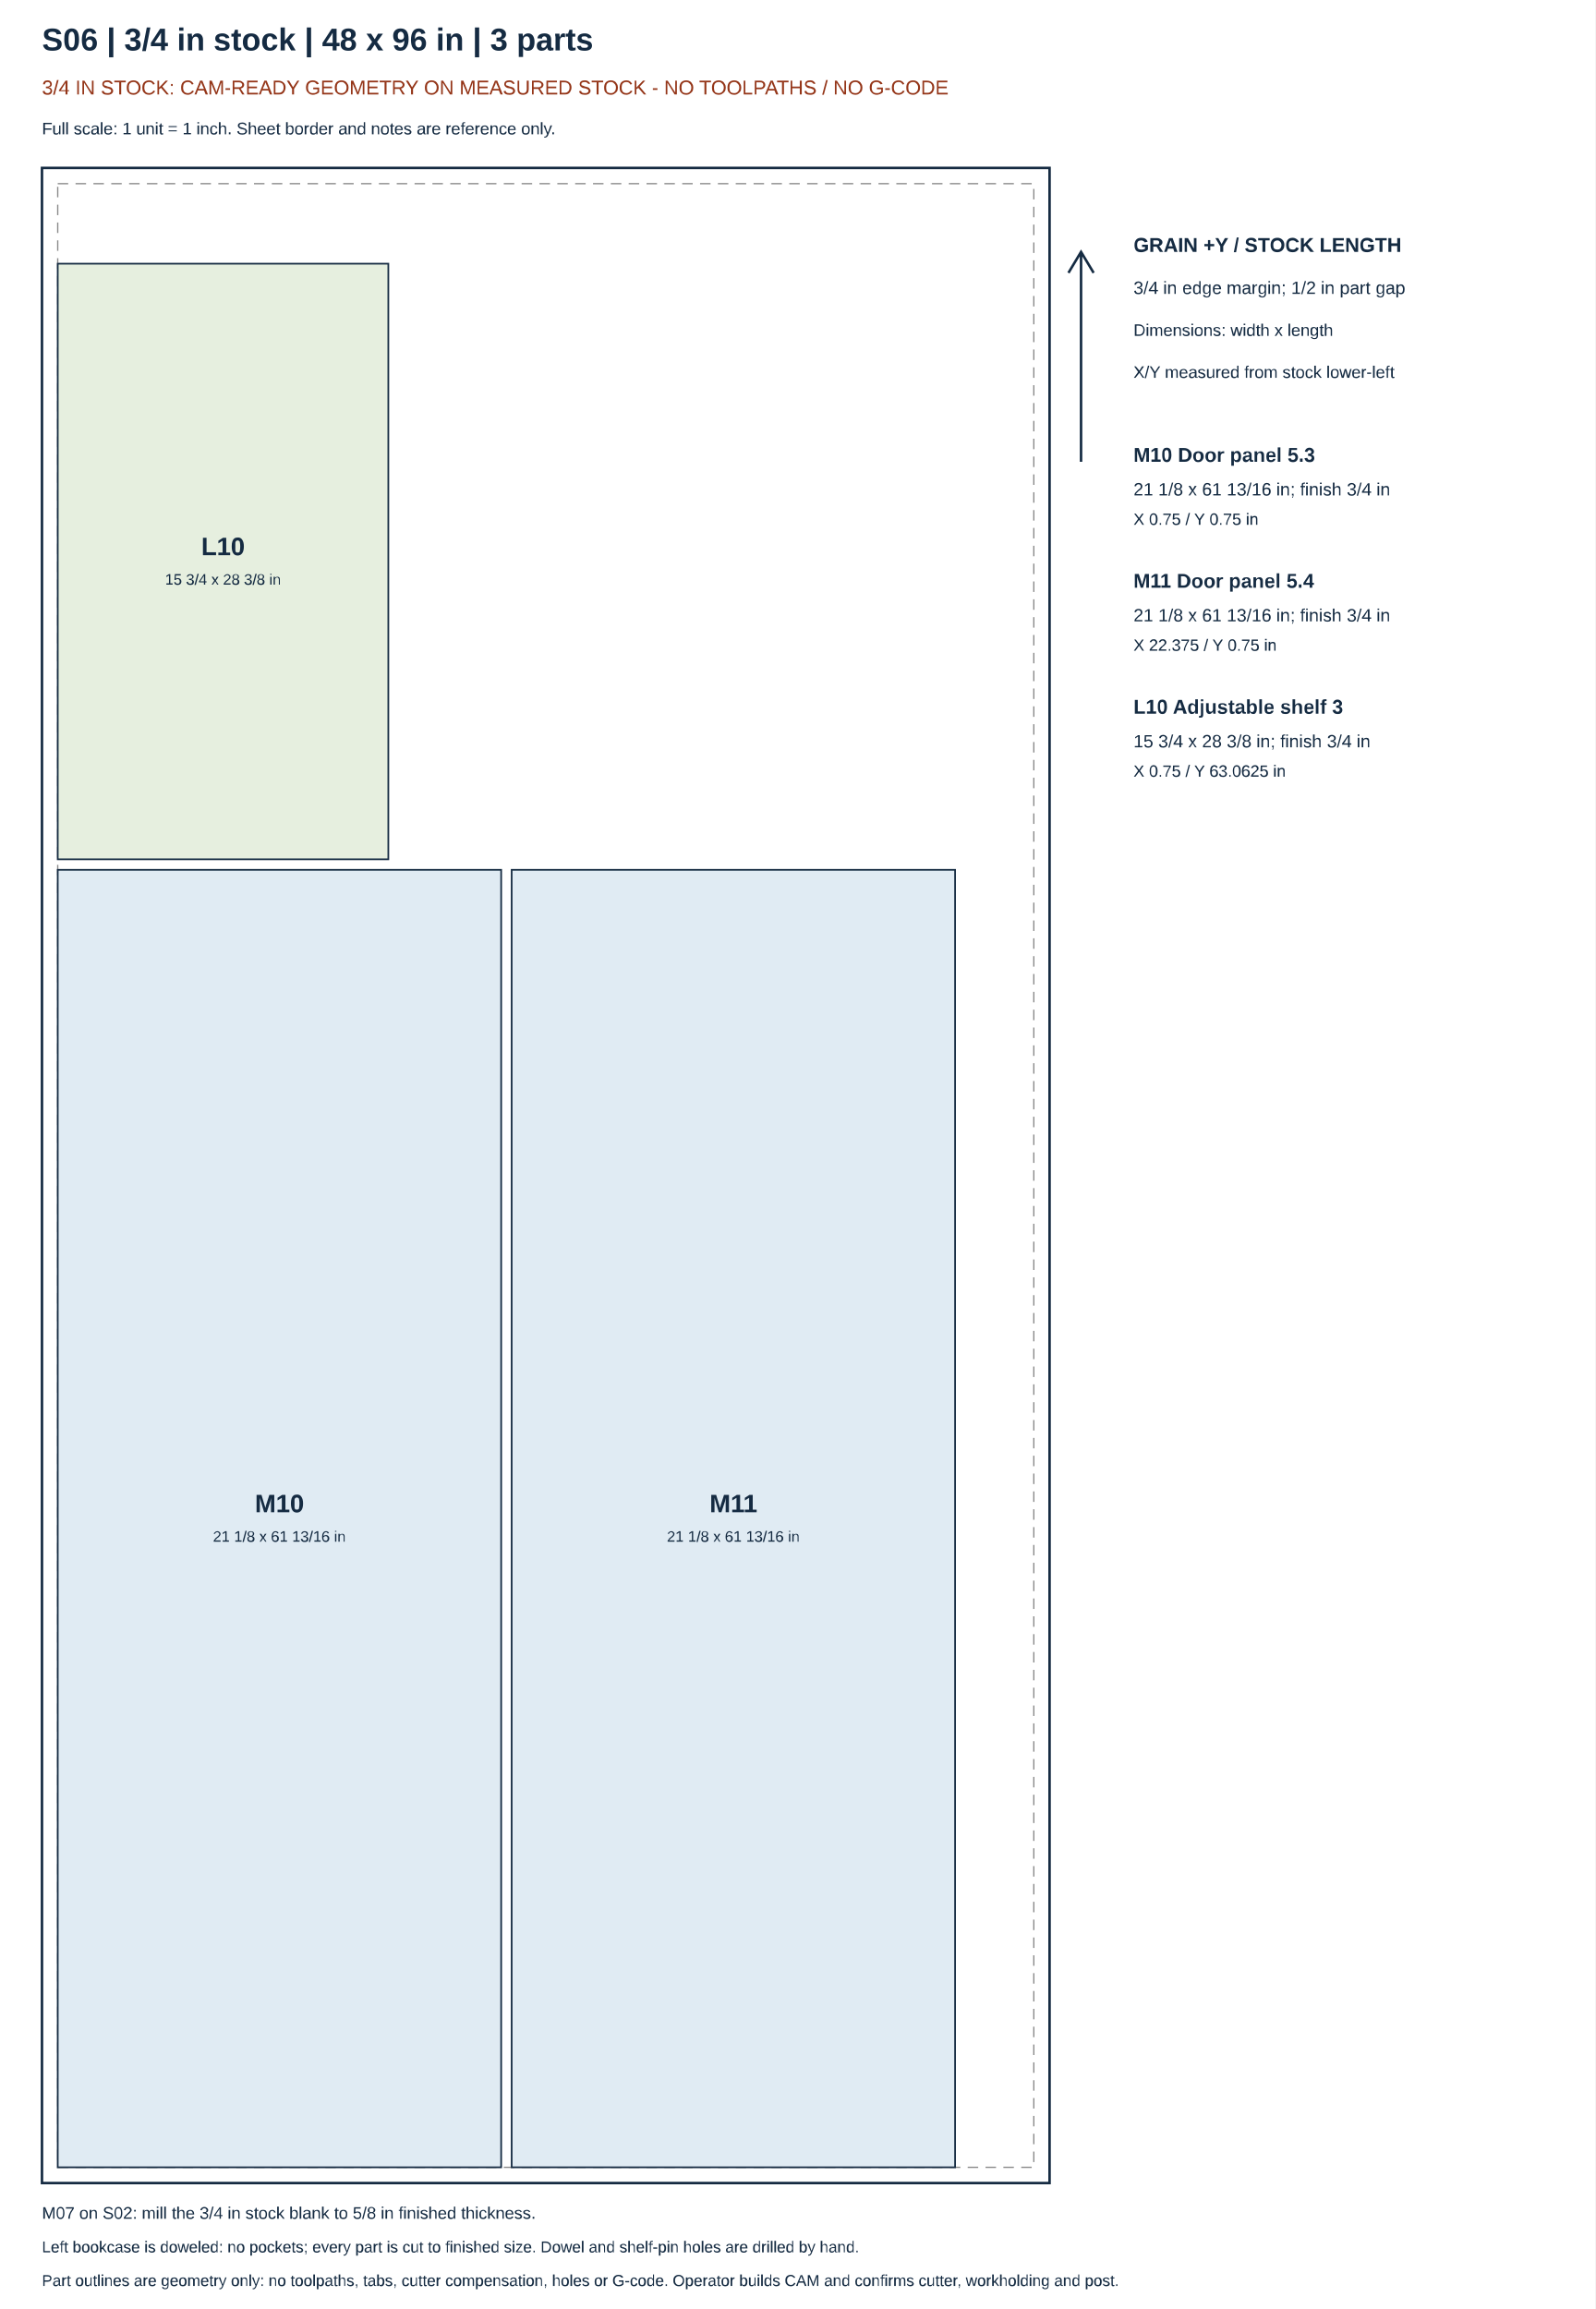
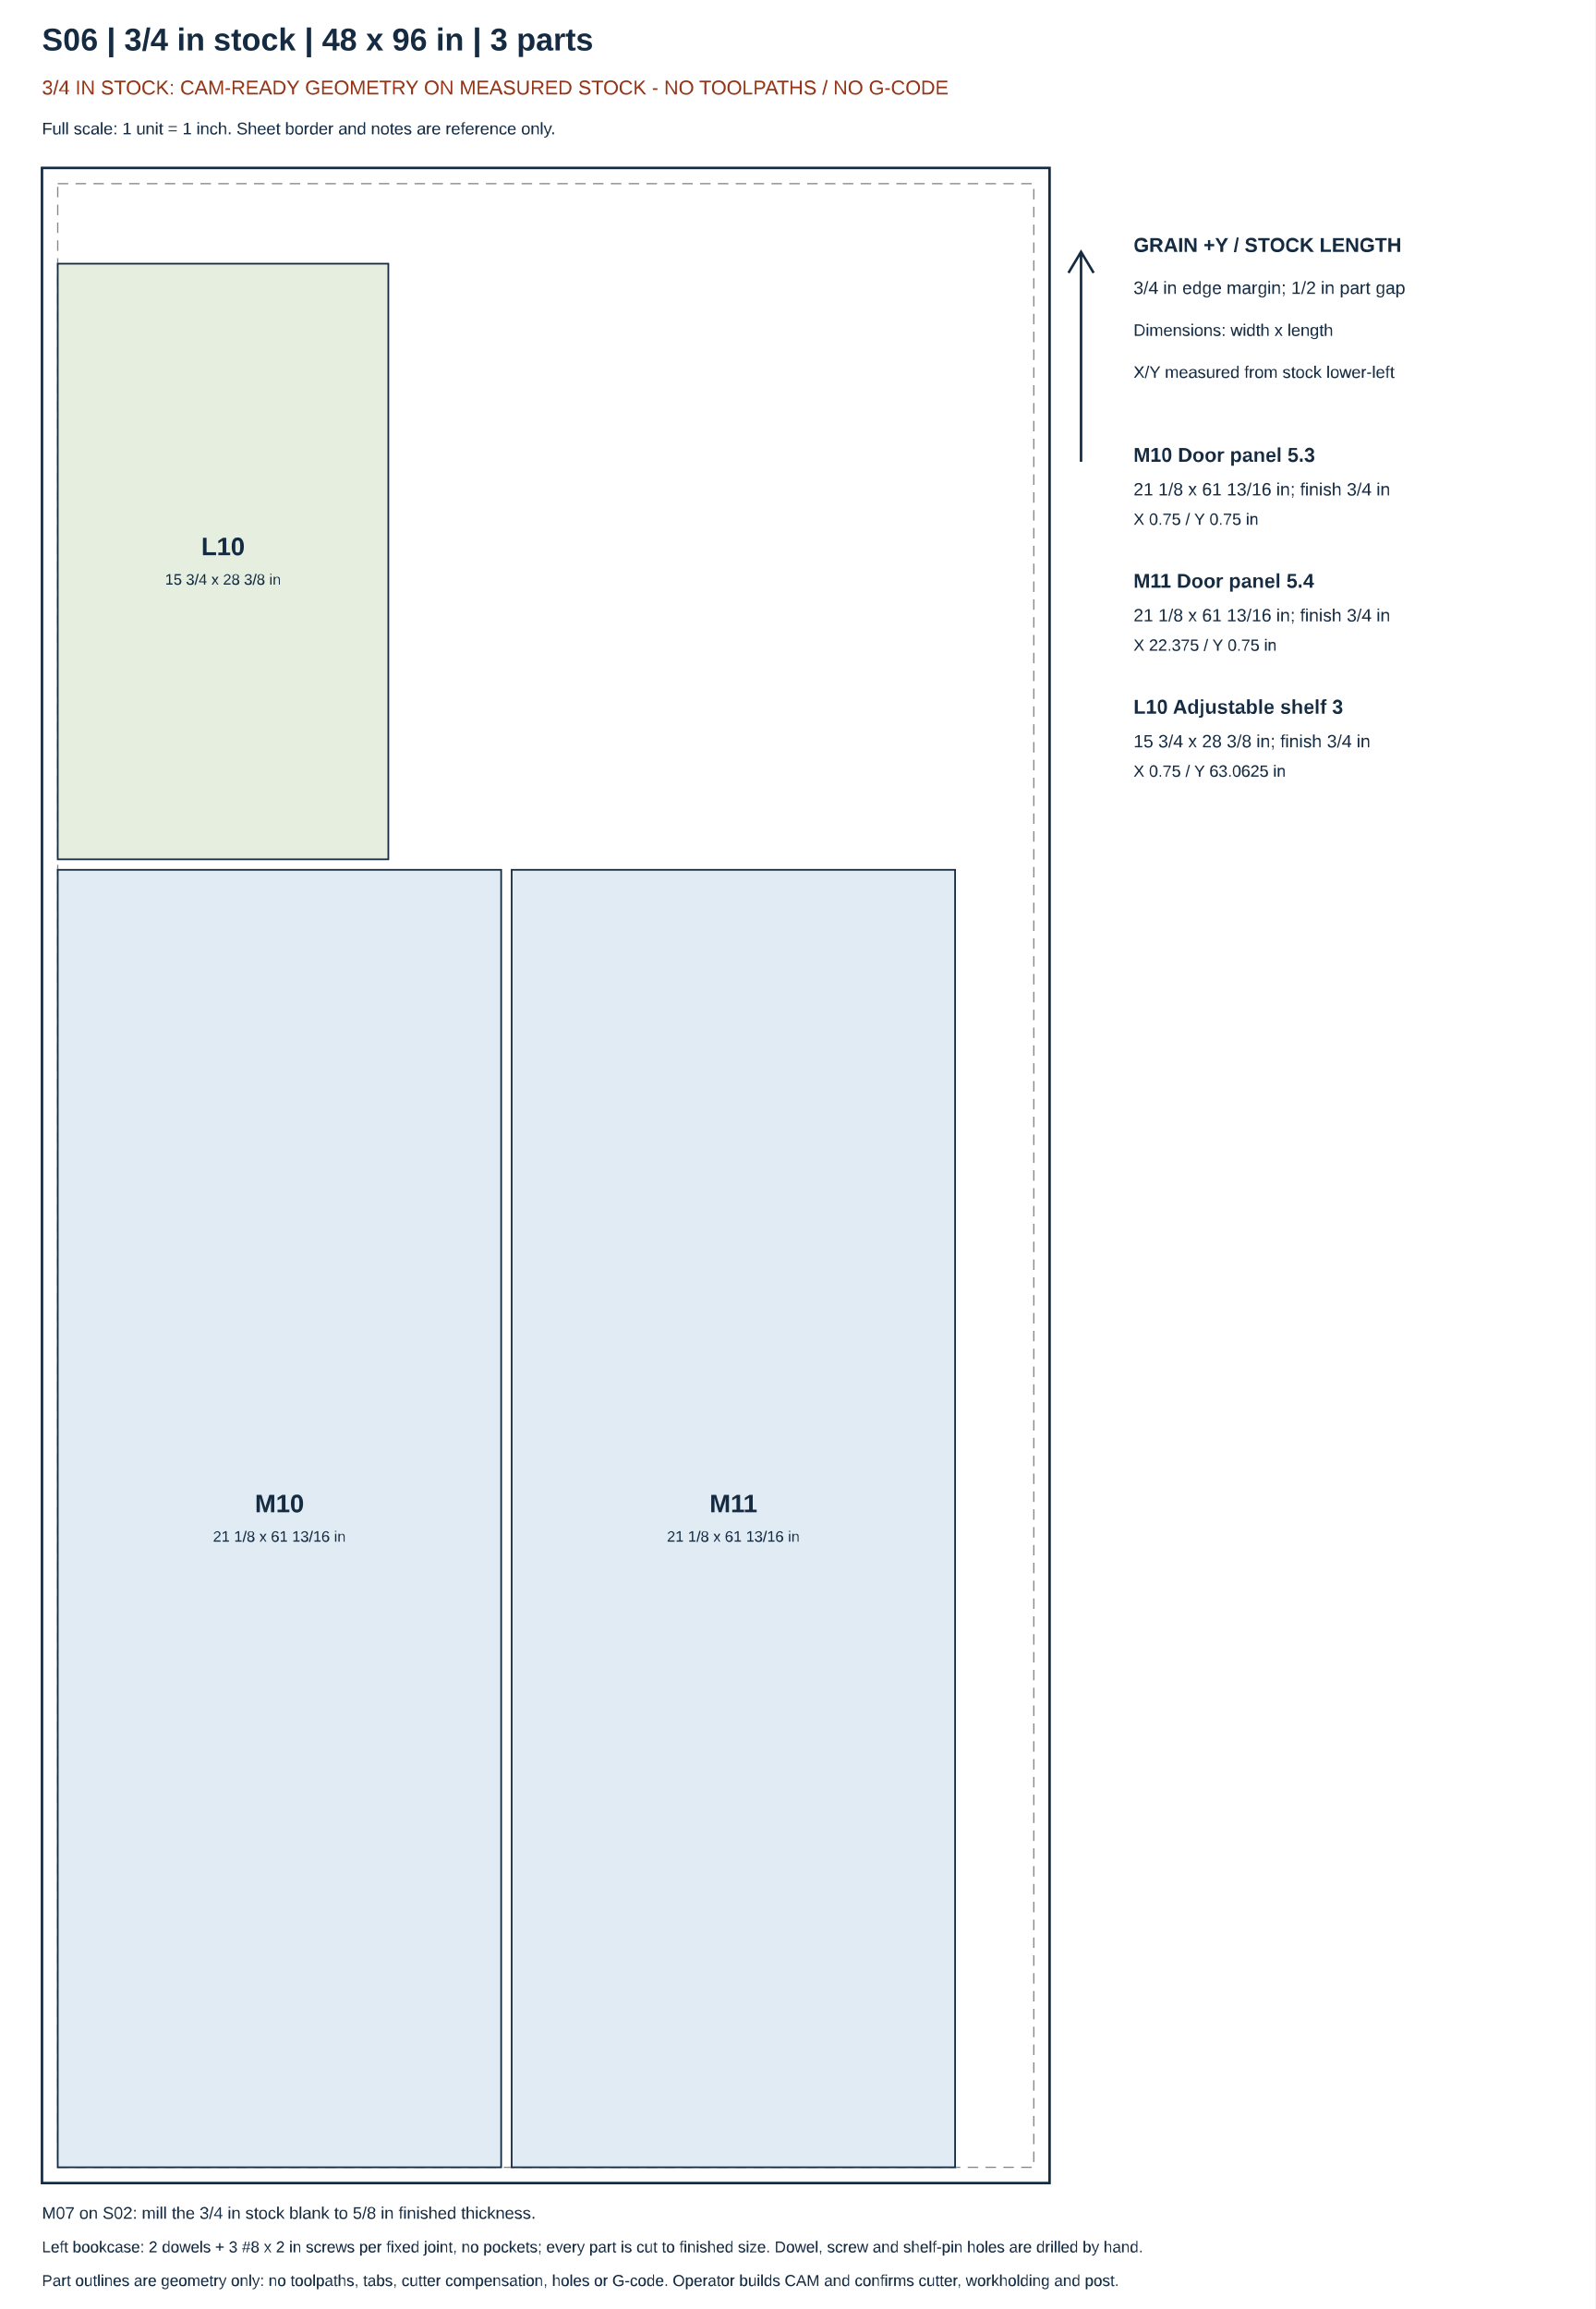
<svg xmlns="http://www.w3.org/2000/svg" width="76in" height="110in" viewBox="-2 -8 76 110">
  <rect x="-2" y="-8" width="100%" height="100%" fill="white" />
  <g font-family="Arial, sans-serif" fill="#152b42">
    <text x="0" y="-5.6" font-size="1.5" font-weight="bold">S06 | 3/4 in stock | 48 x 96 in | 3 parts</text>
    <text x="0" y="-3.5" font-size="0.95" fill="#943518">3/4 IN STOCK: CAM-READY GEOMETRY ON MEASURED STOCK - NO TOOLPATHS / NO G-CODE</text>
    <text x="0" y="-1.6" font-size="0.8">Full scale: 1 unit = 1 inch. Sheet border and notes are reference only.</text>
    <g id="STOCK_REFERENCE">
      <rect x="0" y="0" width="48" height="96" fill="none" stroke="#152b42" stroke-width="0.12" />
    </g>
    <g id="MARGIN_REFERENCE">
      <rect x="0.75" y="0.75" width="46.5" height="94.5" fill="none" stroke="#888" stroke-width="0.06" stroke-dasharray="0.5 0.35" />
    </g>
    <g id="PART_OUTLINES" stroke="#152b42" stroke-width="0.08">
      <rect id="M10" x="0.75" y="33.438" width="21.125" height="61.812" fill="#e0ebf3" />
      <rect id="M11" x="22.375" y="33.438" width="21.125" height="61.812" fill="#e0ebf3" />
      <rect id="L10" x="0.75" y="4.562" width="15.75" height="28.375" fill="#e6efdf" />
    </g>
    <g id="LABELS" text-anchor="middle">
      <g>
        <text x="11.312" y="64.044" font-size="1.2" font-weight="bold">M10</text>
        <text x="11.312" y="65.444" font-size="0.72">21 1/8 x 61 13/16 in</text>
      </g>
      <g>
        <text x="32.938" y="64.044" font-size="1.2" font-weight="bold">M11</text>
        <text x="32.938" y="65.444" font-size="0.72">21 1/8 x 61 13/16 in</text>
      </g>
      <g>
        <text x="8.625" y="18.45" font-size="1.2" font-weight="bold">L10</text>
        <text x="8.625" y="19.85" font-size="0.72">15 3/4 x 28 3/8 in</text>
      </g>
    </g>
    <g id="GRAIN_REFERENCE" stroke="#152b42" stroke-width="0.12" fill="none">
      <path d="M 49.5 14 V 4 M 48.9 5 L 49.5 4 L 50.1 5" />
    </g>
    <text x="52" y="4" font-size="0.95" font-weight="bold">GRAIN +Y / STOCK LENGTH</text>
    <text x="52" y="6" font-size="0.85">3/4 in edge margin; 1/2 in part gap</text>
    <text x="52" y="8" font-size="0.8">Dimensions: width x length</text>
    <text x="52" y="10" font-size="0.8">X/Y measured from stock lower-left</text>
    <text x="52" y="14" font-size="0.95" font-weight="bold">M10  Door panel 5.3</text>
    <text x="52" y="15.6" font-size="0.85">21 1/8 x 61 13/16 in; finish 3/4 in</text>
    <text x="52" y="17" font-size="0.78">X 0.75 / Y 0.75 in</text>
    <text x="52" y="20" font-size="0.95" font-weight="bold">M11  Door panel 5.4</text>
    <text x="52" y="21.6" font-size="0.85">21 1/8 x 61 13/16 in; finish 3/4 in</text>
    <text x="52" y="23" font-size="0.78">X 22.375 / Y 0.75 in</text>
    <text x="52" y="26" font-size="0.95" font-weight="bold">L10  Adjustable shelf 3</text>
    <text x="52" y="27.6" font-size="0.85">15 3/4 x 28 3/8 in; finish 3/4 in</text>
    <text x="52" y="29" font-size="0.78">X 0.75 / Y 63.0625 in</text>
    <text x="0" y="97.7" font-size="0.8">M07 on S02: mill the 3/4 in stock blank to 5/8 in finished thickness.</text>
-     <text x="0" y="99.3" font-size="0.75">Left bookcase is doweled: no pockets; every part is cut to finished size. Dowel and shelf-pin holes are drilled by hand.</text>
+     <text x="0" y="99.3" font-size="0.75">Left bookcase: 2 dowels + 3 #8 x 2 in screws per fixed joint, no pockets; every part is cut to finished size. Dowel, screw and shelf-pin holes are drilled by hand.</text>
    <text x="0" y="100.9" font-size="0.75">Part outlines are geometry only: no toolpaths, tabs, cutter compensation, holes or G-code. Operator builds CAM and confirms cutter, workholding and post.</text>
  </g>
</svg>
